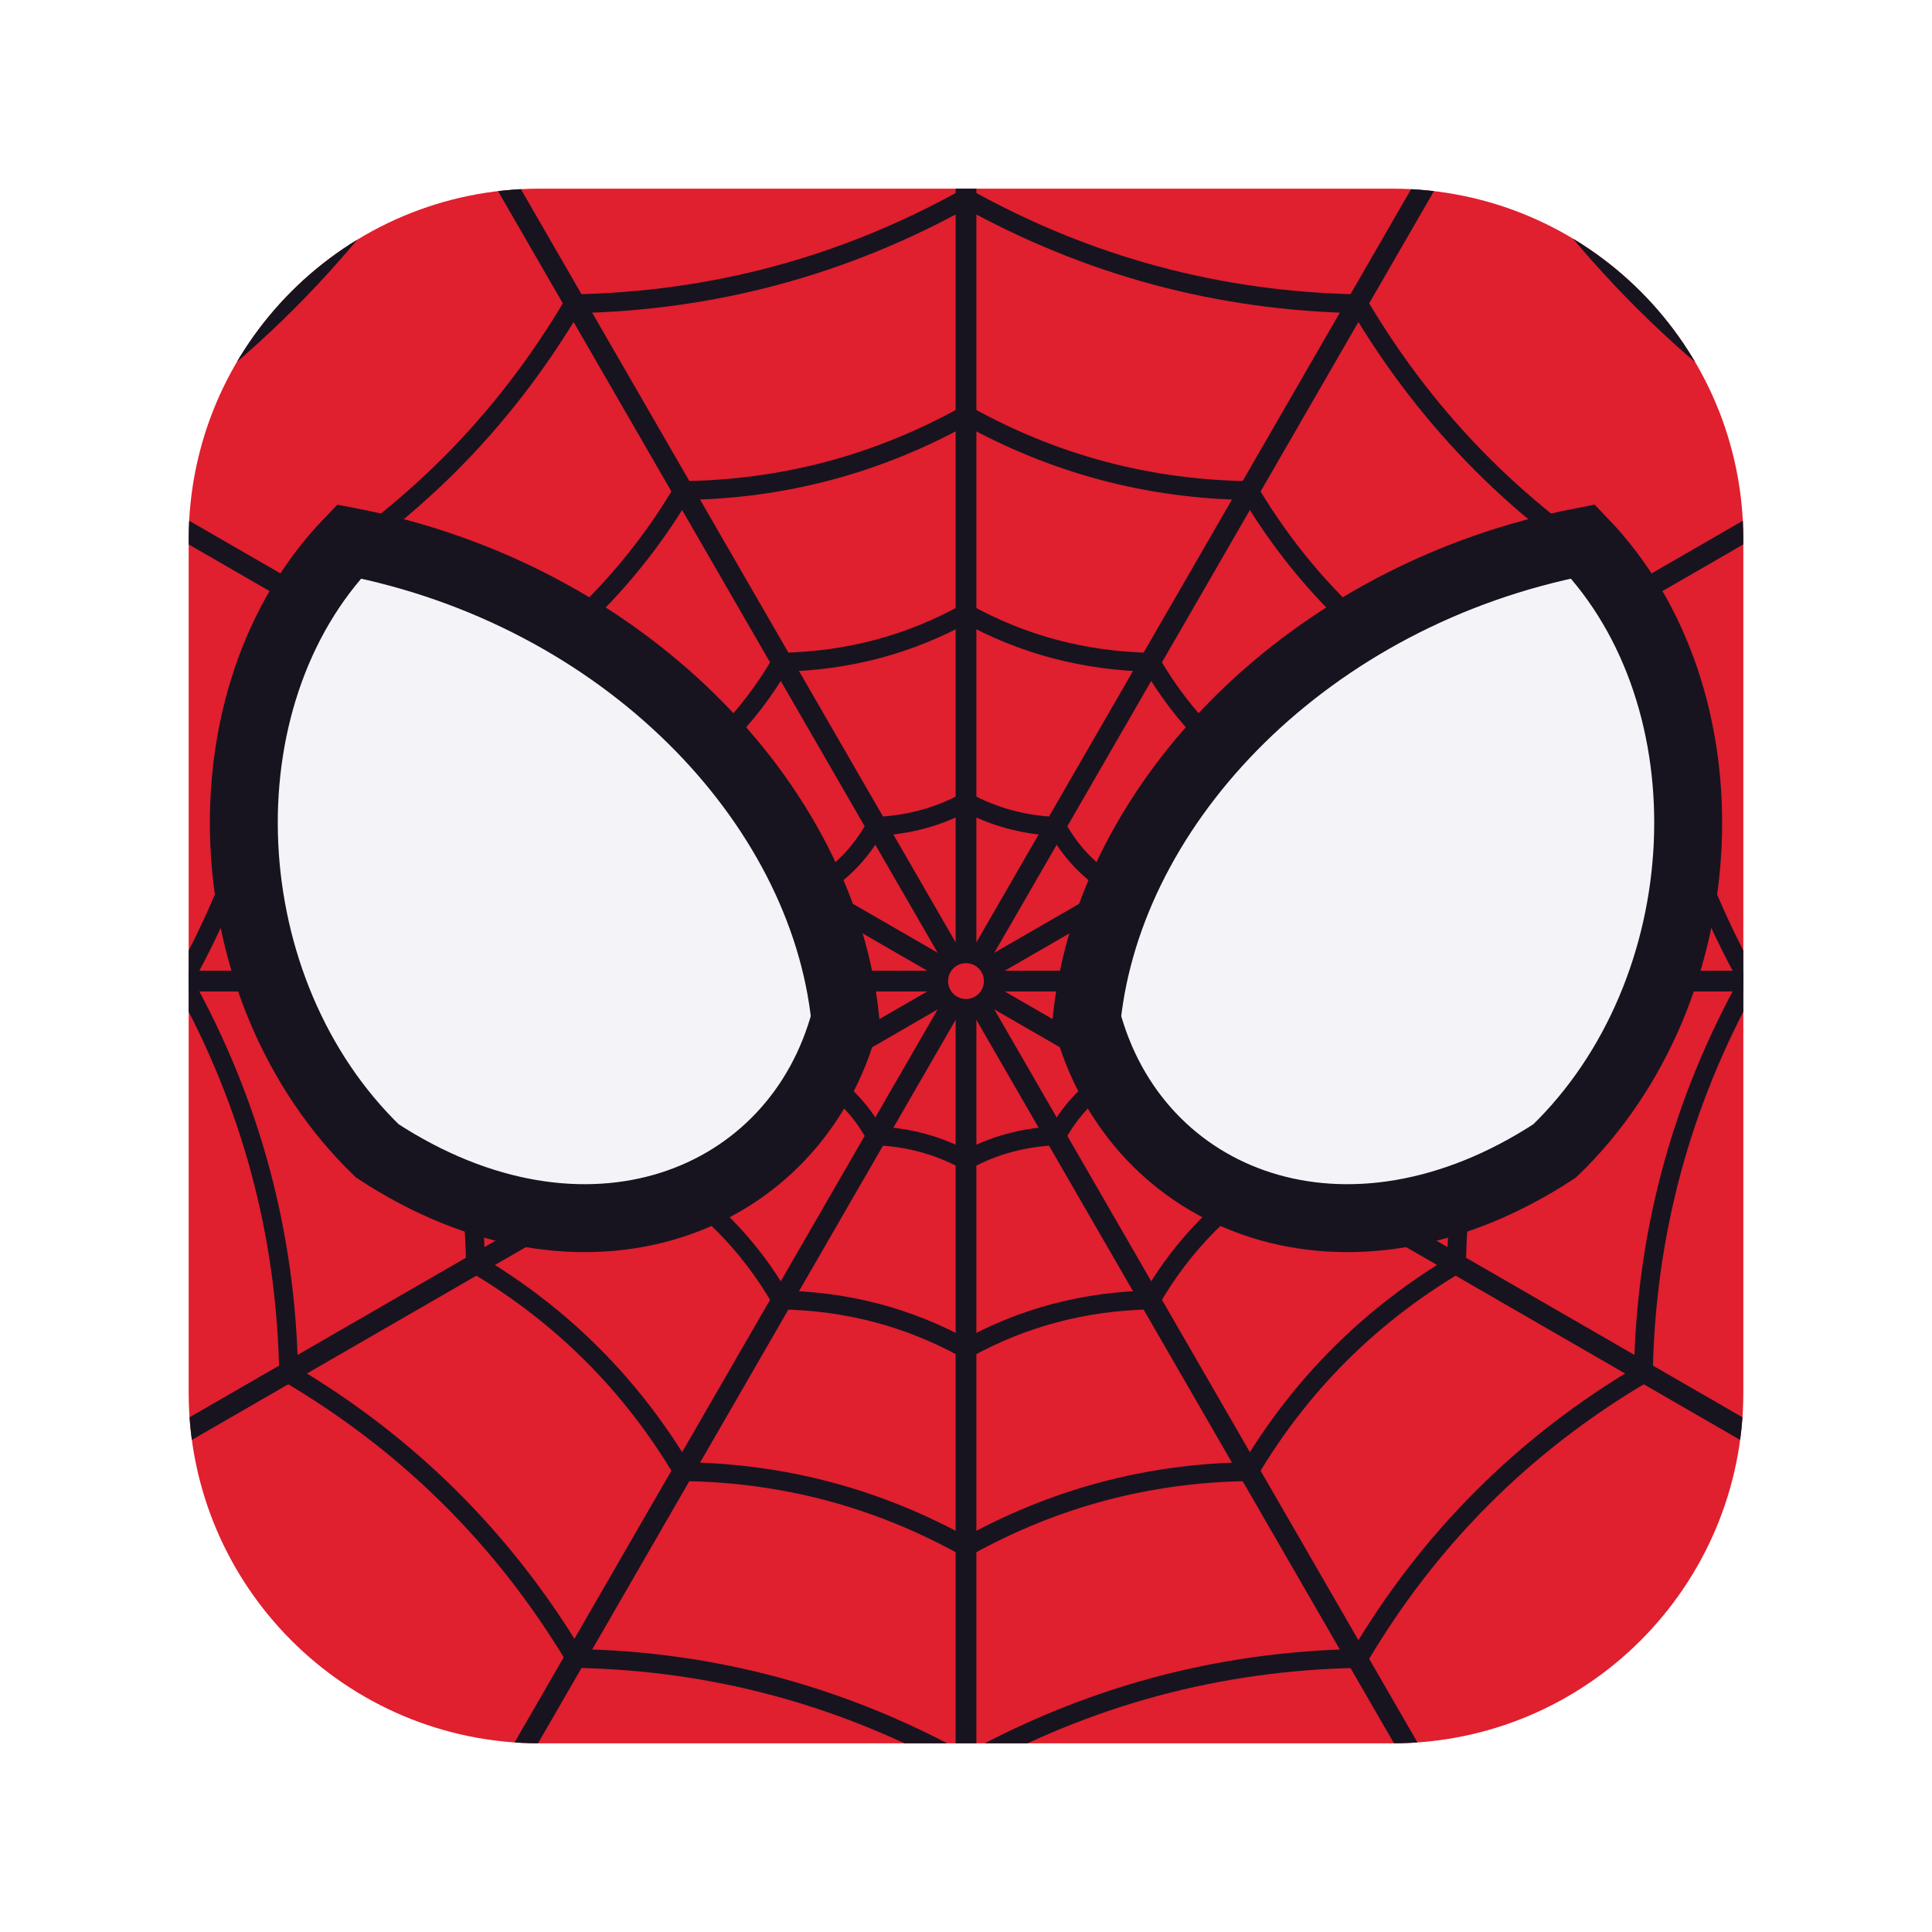
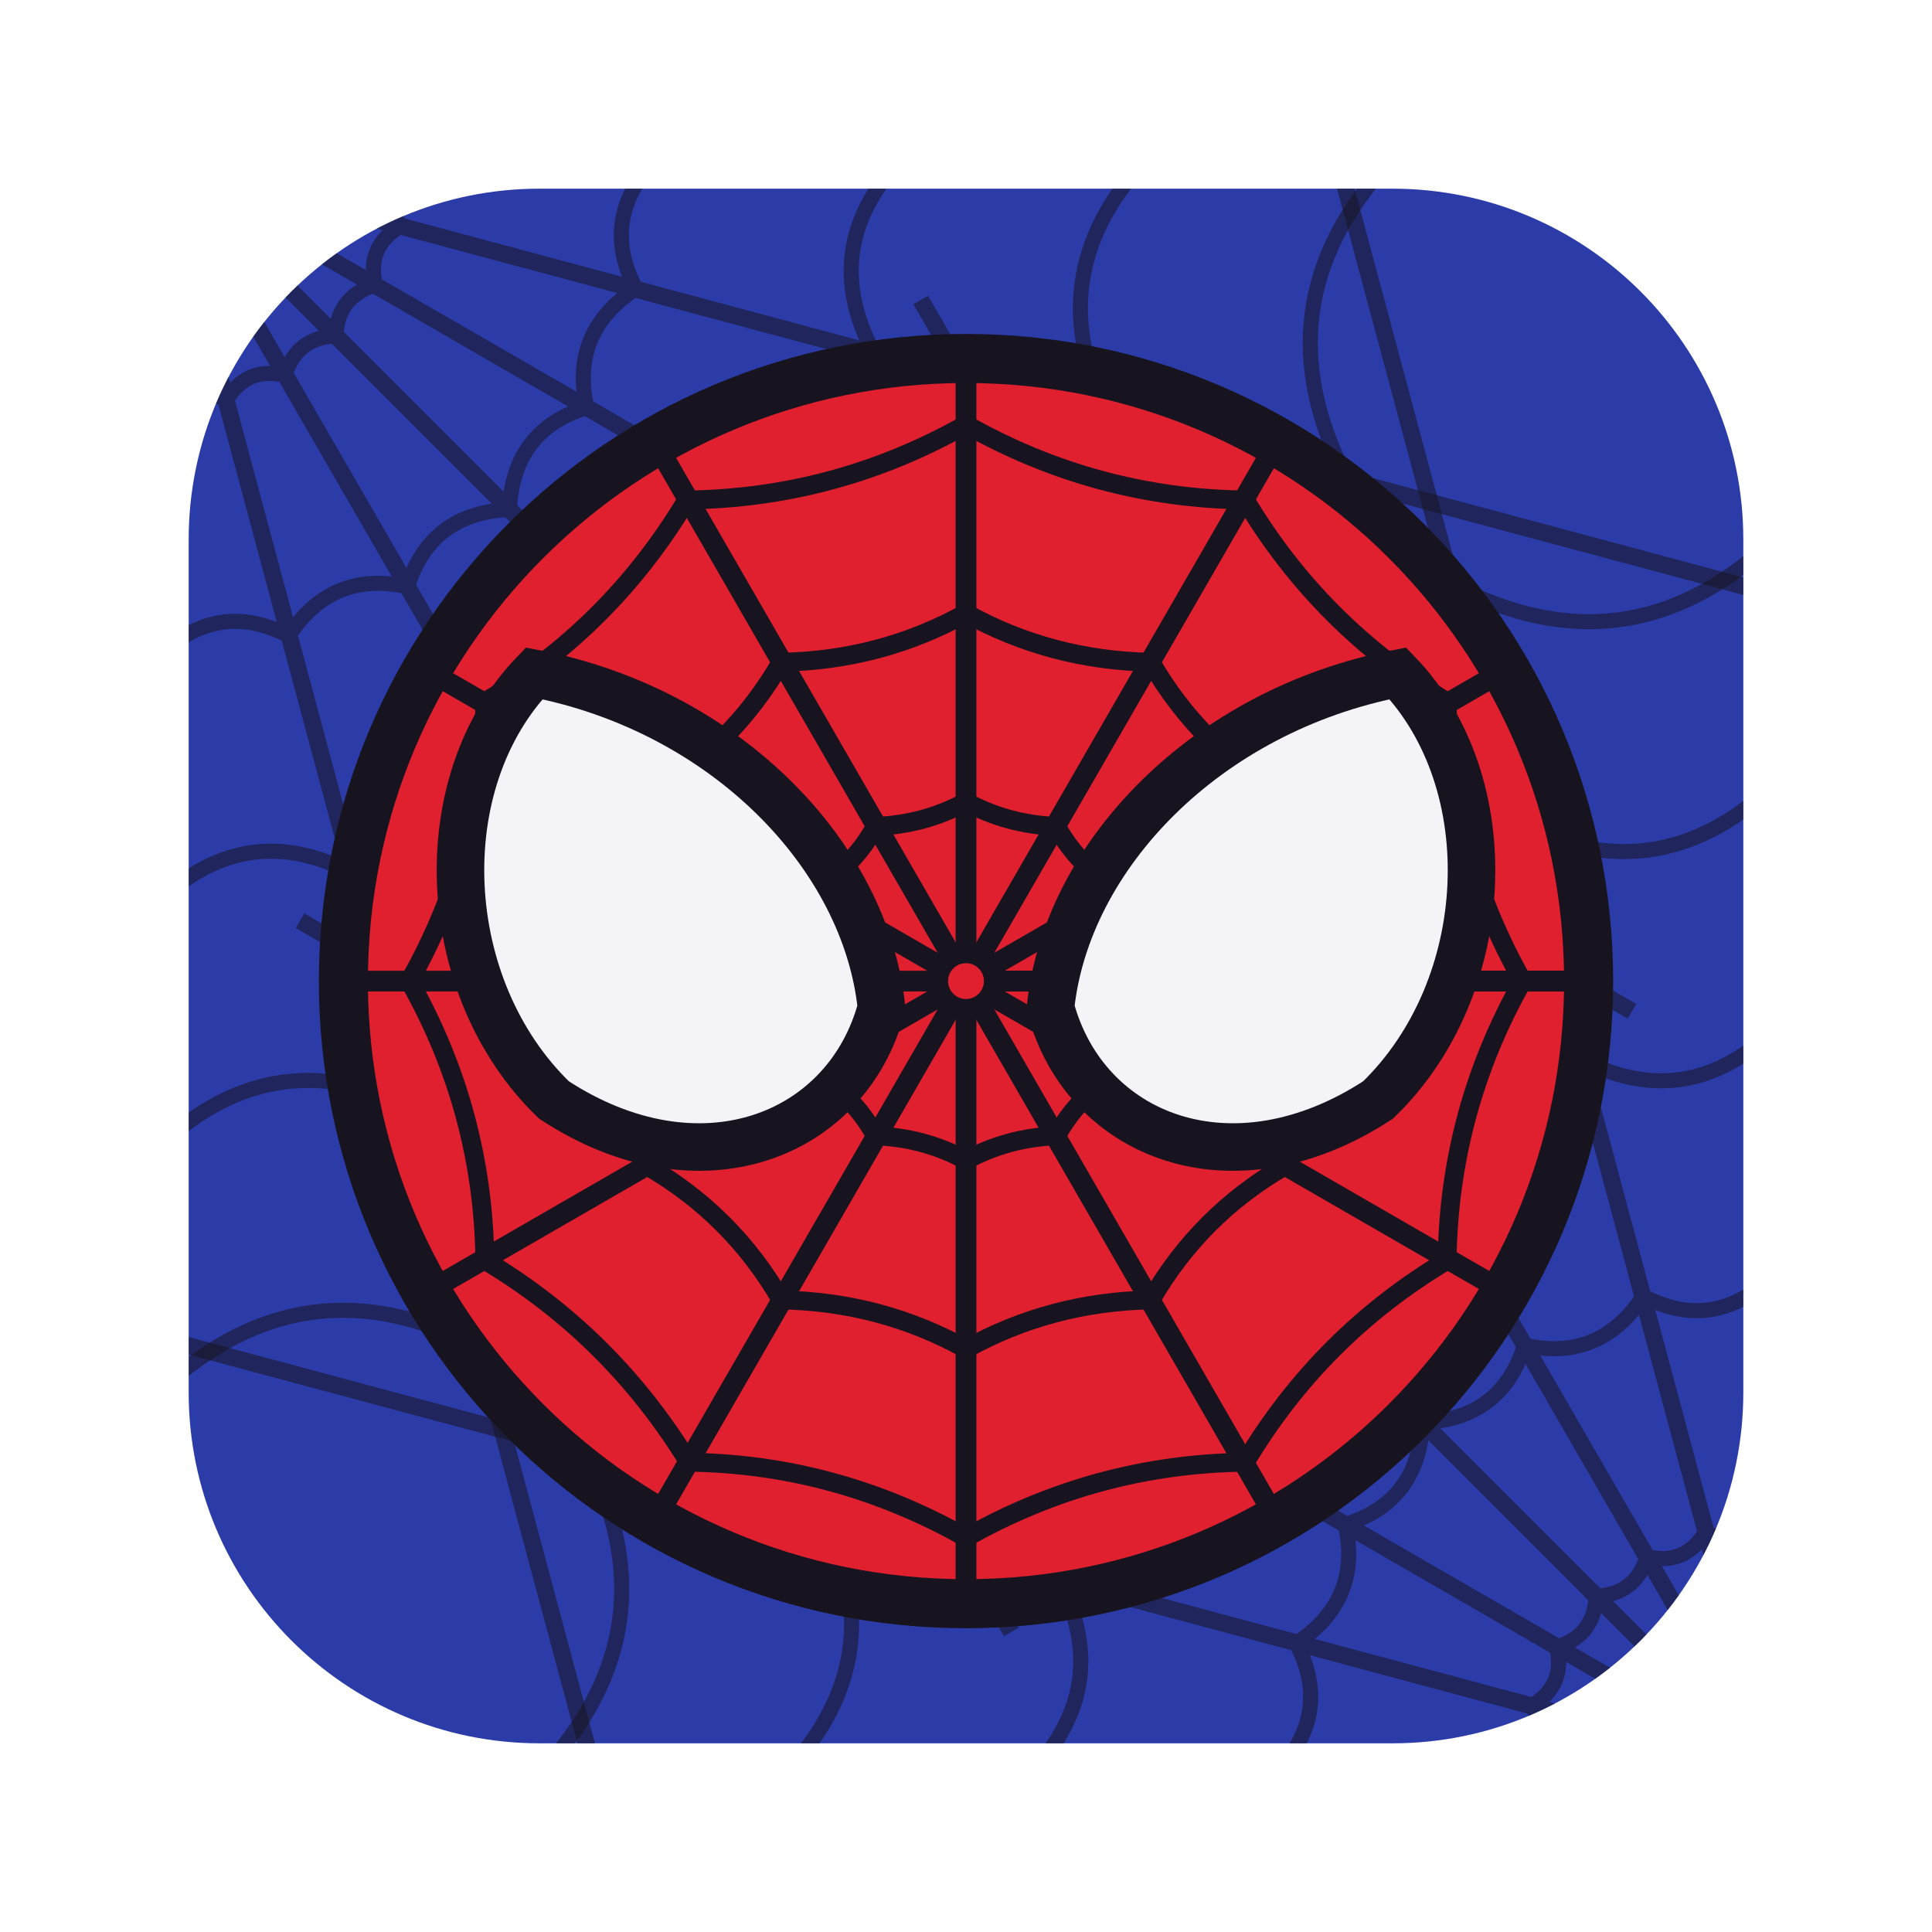
<svg xmlns="http://www.w3.org/2000/svg" width="1024" height="1024" viewBox="0 0 1024 1024">
  <defs>
    <clipPath id="tile">
      <rect x="100" y="100" width="824" height="824" rx="186" ry="186" />
    </clipPath>
  </defs>
  <g clip-path="url(#tile)">
-     <g fill="#e01f2f">
+     <g fill="#2b3ca8">
      <rect x="100" y="100" width="824" height="824" rx="186" ry="186" />
    </g>
-     <g stroke="#17141f" fill="none">
-       <line x1="512" y1="520" x2="1312" y2="520" stroke-width="11" />
-       <line x1="512" y1="520" x2="1205" y2="920" stroke-width="11" />
-       <line x1="512" y1="520" x2="912" y2="1213" stroke-width="11" />
-       <line x1="512" y1="520" x2="512" y2="1320" stroke-width="11" />
-       <line x1="512" y1="520" x2="112" y2="1213" stroke-width="11" />
-       <line x1="512" y1="520" x2="-181" y2="920" stroke-width="11" />
-       <line x1="512" y1="520" x2="-288" y2="520" stroke-width="11" />
-       <line x1="512" y1="520" x2="-181" y2="120" stroke-width="11" />
-       <line x1="512" y1="520" x2="112" y2="-173" stroke-width="11" />
-       <line x1="512" y1="520" x2="512" y2="-280" stroke-width="11" />
-       <line x1="512" y1="520" x2="912" y2="-173" stroke-width="11" />
-       <line x1="512" y1="520" x2="1205" y2="120" stroke-width="11" />
-       <path d="M 607 520 Q 595 542 594 568" stroke-width="10" />
-       <path d="M 594 568 Q 572 580 560 602" stroke-width="10" />
-       <path d="M 560 602 Q 534 603 512 615" stroke-width="10" />
-       <path d="M 512 615 Q 490 603 464 602" stroke-width="10" />
-       <path d="M 464 602 Q 452 580 430 568" stroke-width="10" />
-       <path d="M 430 568 Q 429 542 417 520" stroke-width="10" />
-       <path d="M 417 520 Q 429 498 430 472" stroke-width="10" />
-       <path d="M 430 472 Q 452 460 464 438" stroke-width="10" />
-       <path d="M 464 438 Q 490 437 512 425" stroke-width="10" />
-       <path d="M 512 425 Q 534 437 560 438" stroke-width="10" />
-       <path d="M 560 438 Q 572 460 594 472" stroke-width="10" />
-       <path d="M 594 472 Q 595 498 607 520" stroke-width="10" />
-       <path d="M 707 520 Q 682 565 681 618" stroke-width="10" />
-       <path d="M 681 618 Q 636 644 610 689" stroke-width="10" />
-       <path d="M 610 689 Q 557 690 512 715" stroke-width="10" />
-       <path d="M 512 715 Q 467 690 414 689" stroke-width="10" />
-       <path d="M 414 689 Q 388 644 343 618" stroke-width="10" />
-       <path d="M 343 618 Q 342 565 317 520" stroke-width="10" />
-       <path d="M 317 520 Q 342 475 343 422" stroke-width="10" />
-       <path d="M 343 422 Q 388 396 414 351" stroke-width="10" />
-       <path d="M 414 351 Q 467 350 512 325" stroke-width="10" />
-       <path d="M 512 325 Q 557 350 610 351" stroke-width="10" />
-       <path d="M 610 351 Q 636 396 681 422" stroke-width="10" />
-       <path d="M 681 422 Q 682 475 707 520" stroke-width="10" />
-       <path d="M 812 520 Q 773 590 772 670" stroke-width="10" />
-       <path d="M 772 670 Q 703 711 662 780" stroke-width="10" />
-       <path d="M 662 780 Q 582 781 512 820" stroke-width="10" />
-       <path d="M 512 820 Q 442 781 362 780" stroke-width="10" />
-       <path d="M 362 780 Q 321 711 252 670" stroke-width="10" />
-       <path d="M 252 670 Q 251 590 212 520" stroke-width="10" />
-       <path d="M 212 520 Q 251 450 252 370" stroke-width="10" />
-       <path d="M 252 370 Q 321 329 362 260" stroke-width="10" />
-       <path d="M 362 260 Q 442 259 512 220" stroke-width="10" />
-       <path d="M 512 220 Q 582 259 662 260" stroke-width="10" />
-       <path d="M 662 260 Q 703 329 772 370" stroke-width="10" />
-       <path d="M 772 370 Q 773 450 812 520" stroke-width="10" />
-       <path d="M 927 520 Q 873 617 871 728" stroke-width="10" />
-       <path d="M 871 728 Q 776 784 720 879" stroke-width="10" />
-       <path d="M 720 879 Q 609 881 512 935" stroke-width="10" />
-       <path d="M 512 935 Q 415 881 305 879" stroke-width="10" />
-       <path d="M 305 879 Q 248 784 153 728" stroke-width="10" />
-       <path d="M 153 728 Q 151 617 97 520" stroke-width="10" />
-       <path d="M 97 520 Q 151 423 153 312" stroke-width="10" />
-       <path d="M 153 312 Q 248 256 304 161" stroke-width="10" />
-       <path d="M 304 161 Q 415 159 512 105" stroke-width="10" />
-       <path d="M 512 105 Q 609 159 720 161" stroke-width="10" />
-       <path d="M 720 161 Q 776 256 871 312" stroke-width="10" />
-       <path d="M 871 312 Q 873 423 927 520" stroke-width="10" />
-       <path d="M 1057 520 Q 986 647 984 792" stroke-width="10" />
-       <path d="M 984 792 Q 859 867 784 992" stroke-width="10" />
-       <path d="M 784 992 Q 639 994 512 1065" stroke-width="10" />
-       <path d="M 512 1065 Q 385 994 240 992" stroke-width="10" />
-       <path d="M 240 992 Q 165 867 40 792" stroke-width="10" />
-       <path d="M 40 792 Q 38 647 -33 520" stroke-width="10" />
-       <path d="M -33 520 Q 38 393 40 247" stroke-width="10" />
-       <path d="M 40 247 Q 165 173 239 48" stroke-width="10" />
-       <path d="M 239 48 Q 385 46 512 -25" stroke-width="10" />
-       <path d="M 512 -25 Q 639 46 784 48" stroke-width="10" />
-       <path d="M 784 48 Q 859 173 984 247" stroke-width="10" />
-       <path d="M 984 247 Q 986 393 1057 520" stroke-width="10" />
-       <path d="M 1212 520 Q 1121 683 1118 870" stroke-width="10" />
-       <path d="M 1118 870 Q 957 965 862 1126" stroke-width="10" />
-       <path d="M 862 1126 Q 675 1129 512 1220" stroke-width="10" />
-       <path d="M 512 1220 Q 349 1129 162 1126" stroke-width="10" />
-       <path d="M 162 1126 Q 67 965 -94 870" stroke-width="10" />
-       <path d="M -94 870 Q -97 683 -188 520" stroke-width="10" />
-       <path d="M -188 520 Q -97 357 -94 170" stroke-width="10" />
-       <path d="M -94 170 Q 67 75 162 -86" stroke-width="10" />
-       <path d="M 162 -86 Q 349 -89 512 -180" stroke-width="10" />
-       <path d="M 512 -180 Q 675 -89 862 -86" stroke-width="10" />
-       <path d="M 862 -86 Q 957 75 1118 170" stroke-width="10" />
-       <path d="M 1118 170 Q 1121 357 1212 520" stroke-width="10" />
+     <g stroke="#17141f" fill="none" opacity="0.55">
+       <line x1="86" y1="86" x2="986" y2="86" stroke-width="9" />
+       <line x1="86" y1="86" x2="955" y2="319" stroke-width="9" />
+       <line x1="86" y1="86" x2="865" y2="536" stroke-width="9" />
+       <line x1="86" y1="86" x2="722" y2="722" stroke-width="9" />
+       <line x1="86" y1="86" x2="536" y2="865" stroke-width="9" />
+       <line x1="86" y1="86" x2="319" y2="955" stroke-width="9" />
+       <line x1="86" y1="86" x2="86" y2="986" stroke-width="9" />
+       <path d="M 216 86 Q 202 101 212 120" stroke-width="8" />
+       <path d="M 212 120 Q 194 131 199 151" stroke-width="8" />
+       <path d="M 199 151 Q 179 157 178 178" stroke-width="8" />
+       <path d="M 178 178 Q 157 179 151 199" stroke-width="8" />
+       <path d="M 151 199 Q 131 194 120 212" stroke-width="8" />
+       <path d="M 120 212 Q 101 202 86 216" stroke-width="8" />
+       <path d="M 346 86 Q 318 117 337 153" stroke-width="8" />
+       <path d="M 337 153 Q 302 176 311 216" stroke-width="8" />
+       <path d="M 311 216 Q 272 228 270 270" stroke-width="8" />
+       <path d="M 270 270 Q 228 272 216 311" stroke-width="8" />
+       <path d="M 216 311 Q 176 302 153 337" stroke-width="8" />
+       <path d="M 153 337 Q 117 318 86 346" stroke-width="8" />
+       <path d="M 476 86 Q 434 132 463 187" stroke-width="8" />
+       <path d="M 463 187 Q 410 220 424 281" stroke-width="8" />
+       <path d="M 424 281 Q 364 300 362 362" stroke-width="8" />
+       <path d="M 362 362 Q 300 364 281 424" stroke-width="8" />
+       <path d="M 281 424 Q 220 410 187 463" stroke-width="8" />
+       <path d="M 187 463 Q 132 434 86 476" stroke-width="8" />
+       <path d="M 606 86 Q 550 147 588 221" stroke-width="8" />
+       <path d="M 588 221 Q 518 265 536 346" stroke-width="8" />
+       <path d="M 536 346 Q 457 371 454 454" stroke-width="8" />
+       <path d="M 454 454 Q 371 457 346 536" stroke-width="8" />
+       <path d="M 346 536 Q 265 518 221 588" stroke-width="8" />
+       <path d="M 221 588 Q 147 550 86 606" stroke-width="8" />
+       <path d="M 736 86 Q 666 162 714 254" stroke-width="8" />
+       <path d="M 714 254 Q 626 310 649 411" stroke-width="8" />
+       <path d="M 649 411 Q 550 442 546 546" stroke-width="8" />
+       <path d="M 546 546 Q 442 550 411 649" stroke-width="8" />
+       <path d="M 411 649 Q 310 626 254 714" stroke-width="8" />
+       <path d="M 254 714 Q 162 666 86 736" stroke-width="8" />
+     </g>
+     <g stroke="#17141f" fill="none" opacity="0.55">
+       <line x1="938" y1="938" x2="38" y2="938" stroke-width="9" />
+       <line x1="938" y1="938" x2="69" y2="705" stroke-width="9" />
+       <line x1="938" y1="938" x2="159" y2="488" stroke-width="9" />
+       <line x1="938" y1="938" x2="302" y2="302" stroke-width="9" />
+       <line x1="938" y1="938" x2="488" y2="159" stroke-width="9" />
+       <line x1="938" y1="938" x2="705" y2="69" stroke-width="9" />
+       <line x1="938" y1="938" x2="938" y2="38" stroke-width="9" />
+       <path d="M 808 938 Q 822 923 812 904" stroke-width="8" />
+       <path d="M 812 904 Q 830 893 825 873" stroke-width="8" />
+       <path d="M 825 873 Q 845 867 846 846" stroke-width="8" />
+       <path d="M 846 846 Q 867 845 873 825" stroke-width="8" />
+       <path d="M 873 825 Q 893 830 904 812" stroke-width="8" />
+       <path d="M 904 812 Q 923 822 938 808" stroke-width="8" />
+       <path d="M 678 938 Q 706 907 687 871" stroke-width="8" />
+       <path d="M 687 871 Q 722 848 713 808" stroke-width="8" />
+       <path d="M 713 808 Q 752 796 754 754" stroke-width="8" />
+       <path d="M 754 754 Q 796 752 808 713" stroke-width="8" />
+       <path d="M 808 713 Q 848 722 871 687" stroke-width="8" />
+       <path d="M 871 687 Q 907 706 938 678" stroke-width="8" />
+       <path d="M 548 938 Q 590 892 561 837" stroke-width="8" />
+       <path d="M 561 837 Q 614 804 600 743" stroke-width="8" />
+       <path d="M 600 743 Q 660 724 662 662" stroke-width="8" />
+       <path d="M 662 662 Q 724 660 743 600" stroke-width="8" />
+       <path d="M 743 600 Q 804 614 837 561" stroke-width="8" />
+       <path d="M 837 561 Q 892 590 938 548" stroke-width="8" />
+       <path d="M 418 938 Q 474 877 436 803" stroke-width="8" />
+       <path d="M 436 803 Q 506 759 488 678" stroke-width="8" />
+       <path d="M 488 678 Q 567 653 570 570" stroke-width="8" />
+       <path d="M 570 570 Q 653 567 678 488" stroke-width="8" />
+       <path d="M 678 488 Q 759 506 803 436" stroke-width="8" />
+       <path d="M 803 436 Q 877 474 938 418" stroke-width="8" />
+       <path d="M 288 938 Q 358 862 310 770" stroke-width="8" />
+       <path d="M 310 770 Q 398 714 375 613" stroke-width="8" />
+       <path d="M 375 613 Q 474 582 478 478" stroke-width="8" />
+       <path d="M 478 478 Q 582 474 613 375" stroke-width="8" />
+       <path d="M 613 375 Q 714 398 770 310" stroke-width="8" />
+       <path d="M 770 310 Q 862 358 938 288" stroke-width="8" />
+     </g>
+     <circle cx="512" cy="520" r="330" fill="#e01f2f" stroke="#17141f" stroke-width="26" />
+     <clipPath id="face">
+       <circle cx="512" cy="520" r="320" />
+     </clipPath>
+     <g clip-path="url(#face)">
+       <g stroke="#17141f" fill="none">
+         <line x1="512" y1="520" x2="842" y2="520" stroke-width="11" />
+         <line x1="512" y1="520" x2="798" y2="685" stroke-width="11" />
+         <line x1="512" y1="520" x2="677" y2="806" stroke-width="11" />
+         <line x1="512" y1="520" x2="512" y2="850" stroke-width="11" />
+         <line x1="512" y1="520" x2="347" y2="806" stroke-width="11" />
+         <line x1="512" y1="520" x2="226" y2="685" stroke-width="11" />
+         <line x1="512" y1="520" x2="182" y2="520" stroke-width="11" />
+         <line x1="512" y1="520" x2="226" y2="355" stroke-width="11" />
+         <line x1="512" y1="520" x2="347" y2="234" stroke-width="11" />
+         <line x1="512" y1="520" x2="512" y2="190" stroke-width="11" />
+         <line x1="512" y1="520" x2="677" y2="234" stroke-width="11" />
+         <line x1="512" y1="520" x2="798" y2="355" stroke-width="11" />
+         <line x1="512" y1="520" x2="842" y2="520" stroke-width="11" />
+         <path d="M 607 520 Q 595 542 594 568" stroke-width="10" />
+         <path d="M 594 568 Q 572 580 560 602" stroke-width="10" />
+         <path d="M 560 602 Q 534 603 512 615" stroke-width="10" />
+         <path d="M 512 615 Q 490 603 464 602" stroke-width="10" />
+         <path d="M 464 602 Q 452 580 430 568" stroke-width="10" />
+         <path d="M 430 568 Q 429 542 417 520" stroke-width="10" />
+         <path d="M 417 520 Q 429 498 430 472" stroke-width="10" />
+         <path d="M 430 472 Q 452 460 464 438" stroke-width="10" />
+         <path d="M 464 438 Q 490 437 512 425" stroke-width="10" />
+         <path d="M 512 425 Q 534 437 560 438" stroke-width="10" />
+         <path d="M 560 438 Q 572 460 594 472" stroke-width="10" />
+         <path d="M 594 472 Q 595 498 607 520" stroke-width="10" />
+         <path d="M 707 520 Q 682 565 681 618" stroke-width="10" />
+         <path d="M 681 618 Q 636 644 610 689" stroke-width="10" />
+         <path d="M 610 689 Q 557 690 512 715" stroke-width="10" />
+         <path d="M 512 715 Q 467 690 414 689" stroke-width="10" />
+         <path d="M 414 689 Q 388 644 343 618" stroke-width="10" />
+         <path d="M 343 618 Q 342 565 317 520" stroke-width="10" />
+         <path d="M 317 520 Q 342 475 343 422" stroke-width="10" />
+         <path d="M 343 422 Q 388 396 414 351" stroke-width="10" />
+         <path d="M 414 351 Q 467 350 512 325" stroke-width="10" />
+         <path d="M 512 325 Q 557 350 610 351" stroke-width="10" />
+         <path d="M 610 351 Q 636 396 681 422" stroke-width="10" />
+         <path d="M 681 422 Q 682 475 707 520" stroke-width="10" />
+         <path d="M 807 520 Q 768 589 767 668" stroke-width="10" />
+         <path d="M 767 668 Q 700 708 660 775" stroke-width="10" />
+         <path d="M 660 775 Q 581 776 512 815" stroke-width="10" />
+         <path d="M 512 815 Q 443 776 365 775" stroke-width="10" />
+         <path d="M 365 775 Q 324 708 257 668" stroke-width="10" />
+         <path d="M 257 668 Q 256 589 217 520" stroke-width="10" />
+         <path d="M 217 520 Q 256 451 257 372" stroke-width="10" />
+         <path d="M 257 372 Q 324 332 364 265" stroke-width="10" />
+         <path d="M 364 265 Q 443 264 512 225" stroke-width="10" />
+         <path d="M 512 225 Q 581 264 660 265" stroke-width="10" />
+         <path d="M 660 265 Q 700 332 767 372" stroke-width="10" />
+         <path d="M 767 372 Q 768 451 807 520" stroke-width="10" />
+       </g>
    </g>
    <circle cx="512" cy="520" r="14" fill="#e01f2f" stroke="#17141f" stroke-width="9" />
-     <path d="M 448 540   C 436 425, 330 315, 185 287   C 105 370, 112 525, 200 610   C 310 682, 422 638, 448 540 Z" fill="#f4f4f8" stroke="#17141f" stroke-width="36" />
-     <g transform="translate(1024,0) scale(-1,1)">
-       <path d="M 448 540   C 436 425, 330 315, 185 287   C 105 370, 112 525, 200 610   C 310 682, 422 638, 448 540 Z" fill="#f4f4f8" stroke="#17141f" stroke-width="36" />
+     <g transform="translate(153.6,156.0) scale(0.7)">
+       <path d="M 448 540 C 436 425, 330 315, 185 287 C 105 370, 112 525, 200 610 C 310 682, 422 638, 448 540 Z" fill="#f4f4f8" stroke="#17141f" stroke-width="36" />
+       <g transform="translate(1024,0) scale(-1,1)">
+         <path d="M 448 540 C 436 425, 330 315, 185 287 C 105 370, 112 525, 200 610 C 310 682, 422 638, 448 540 Z" fill="#f4f4f8" stroke="#17141f" stroke-width="36" />
+       </g>
    </g>
  </g>
</svg>
